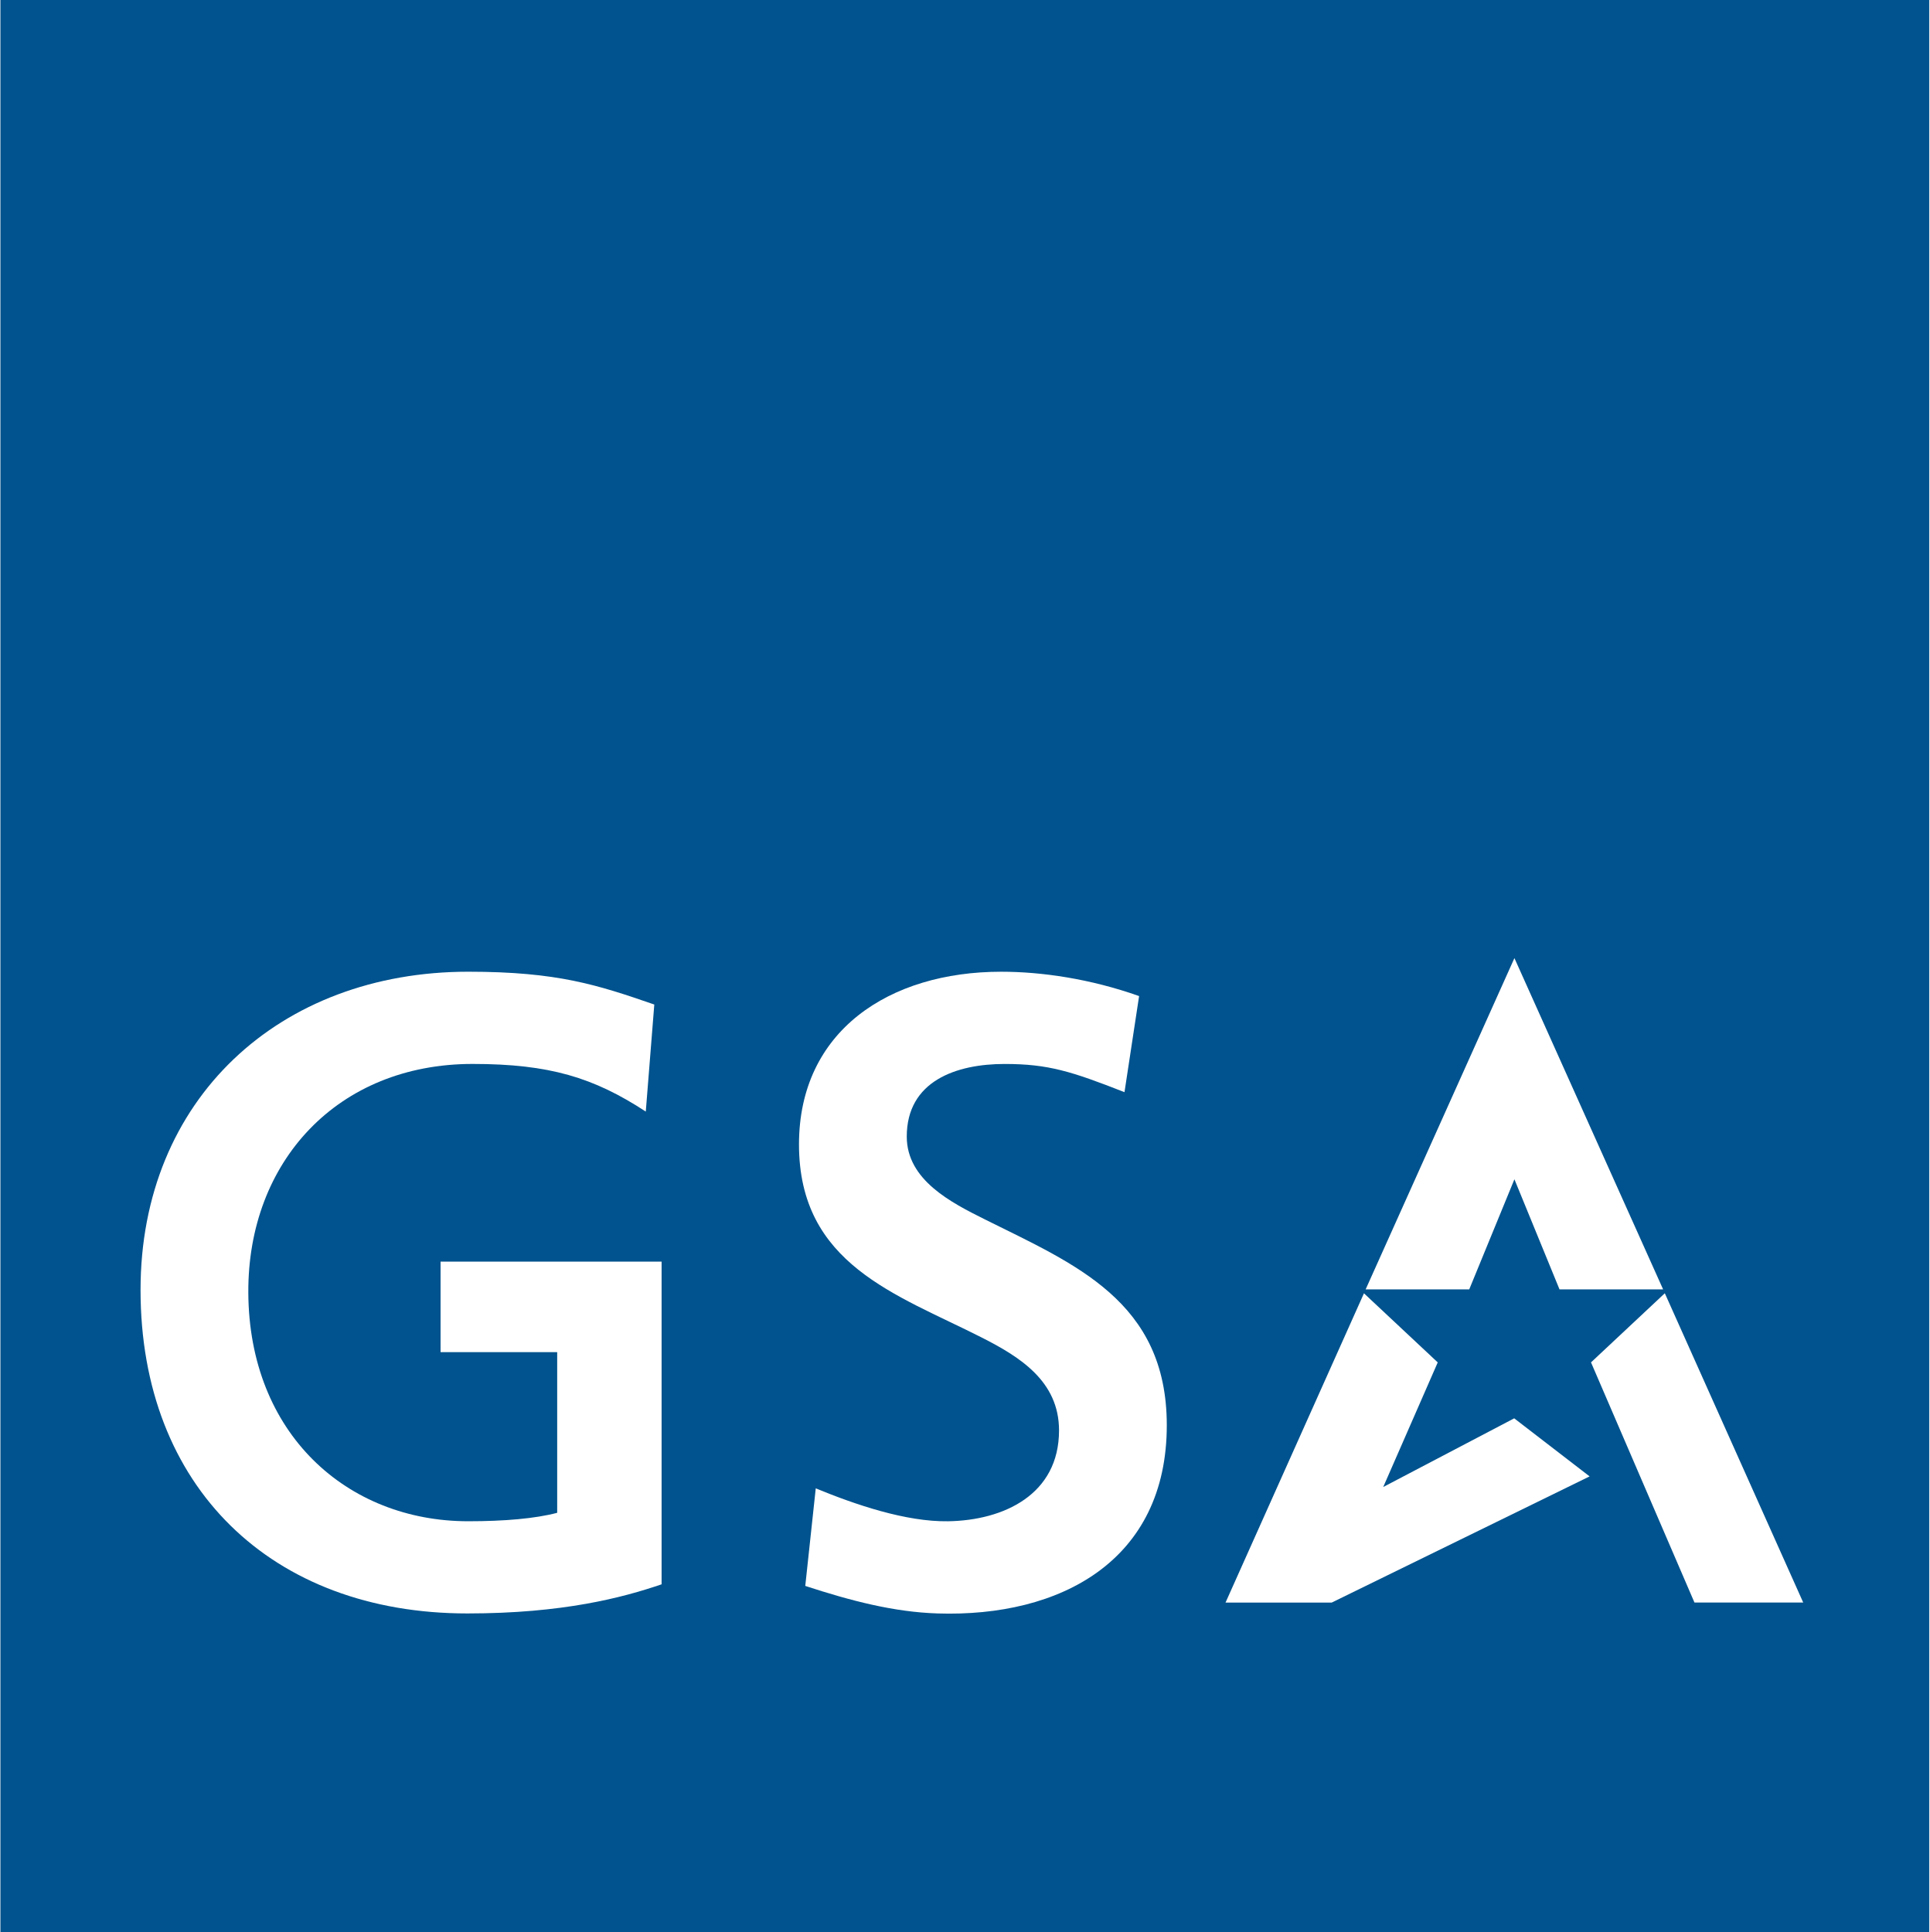
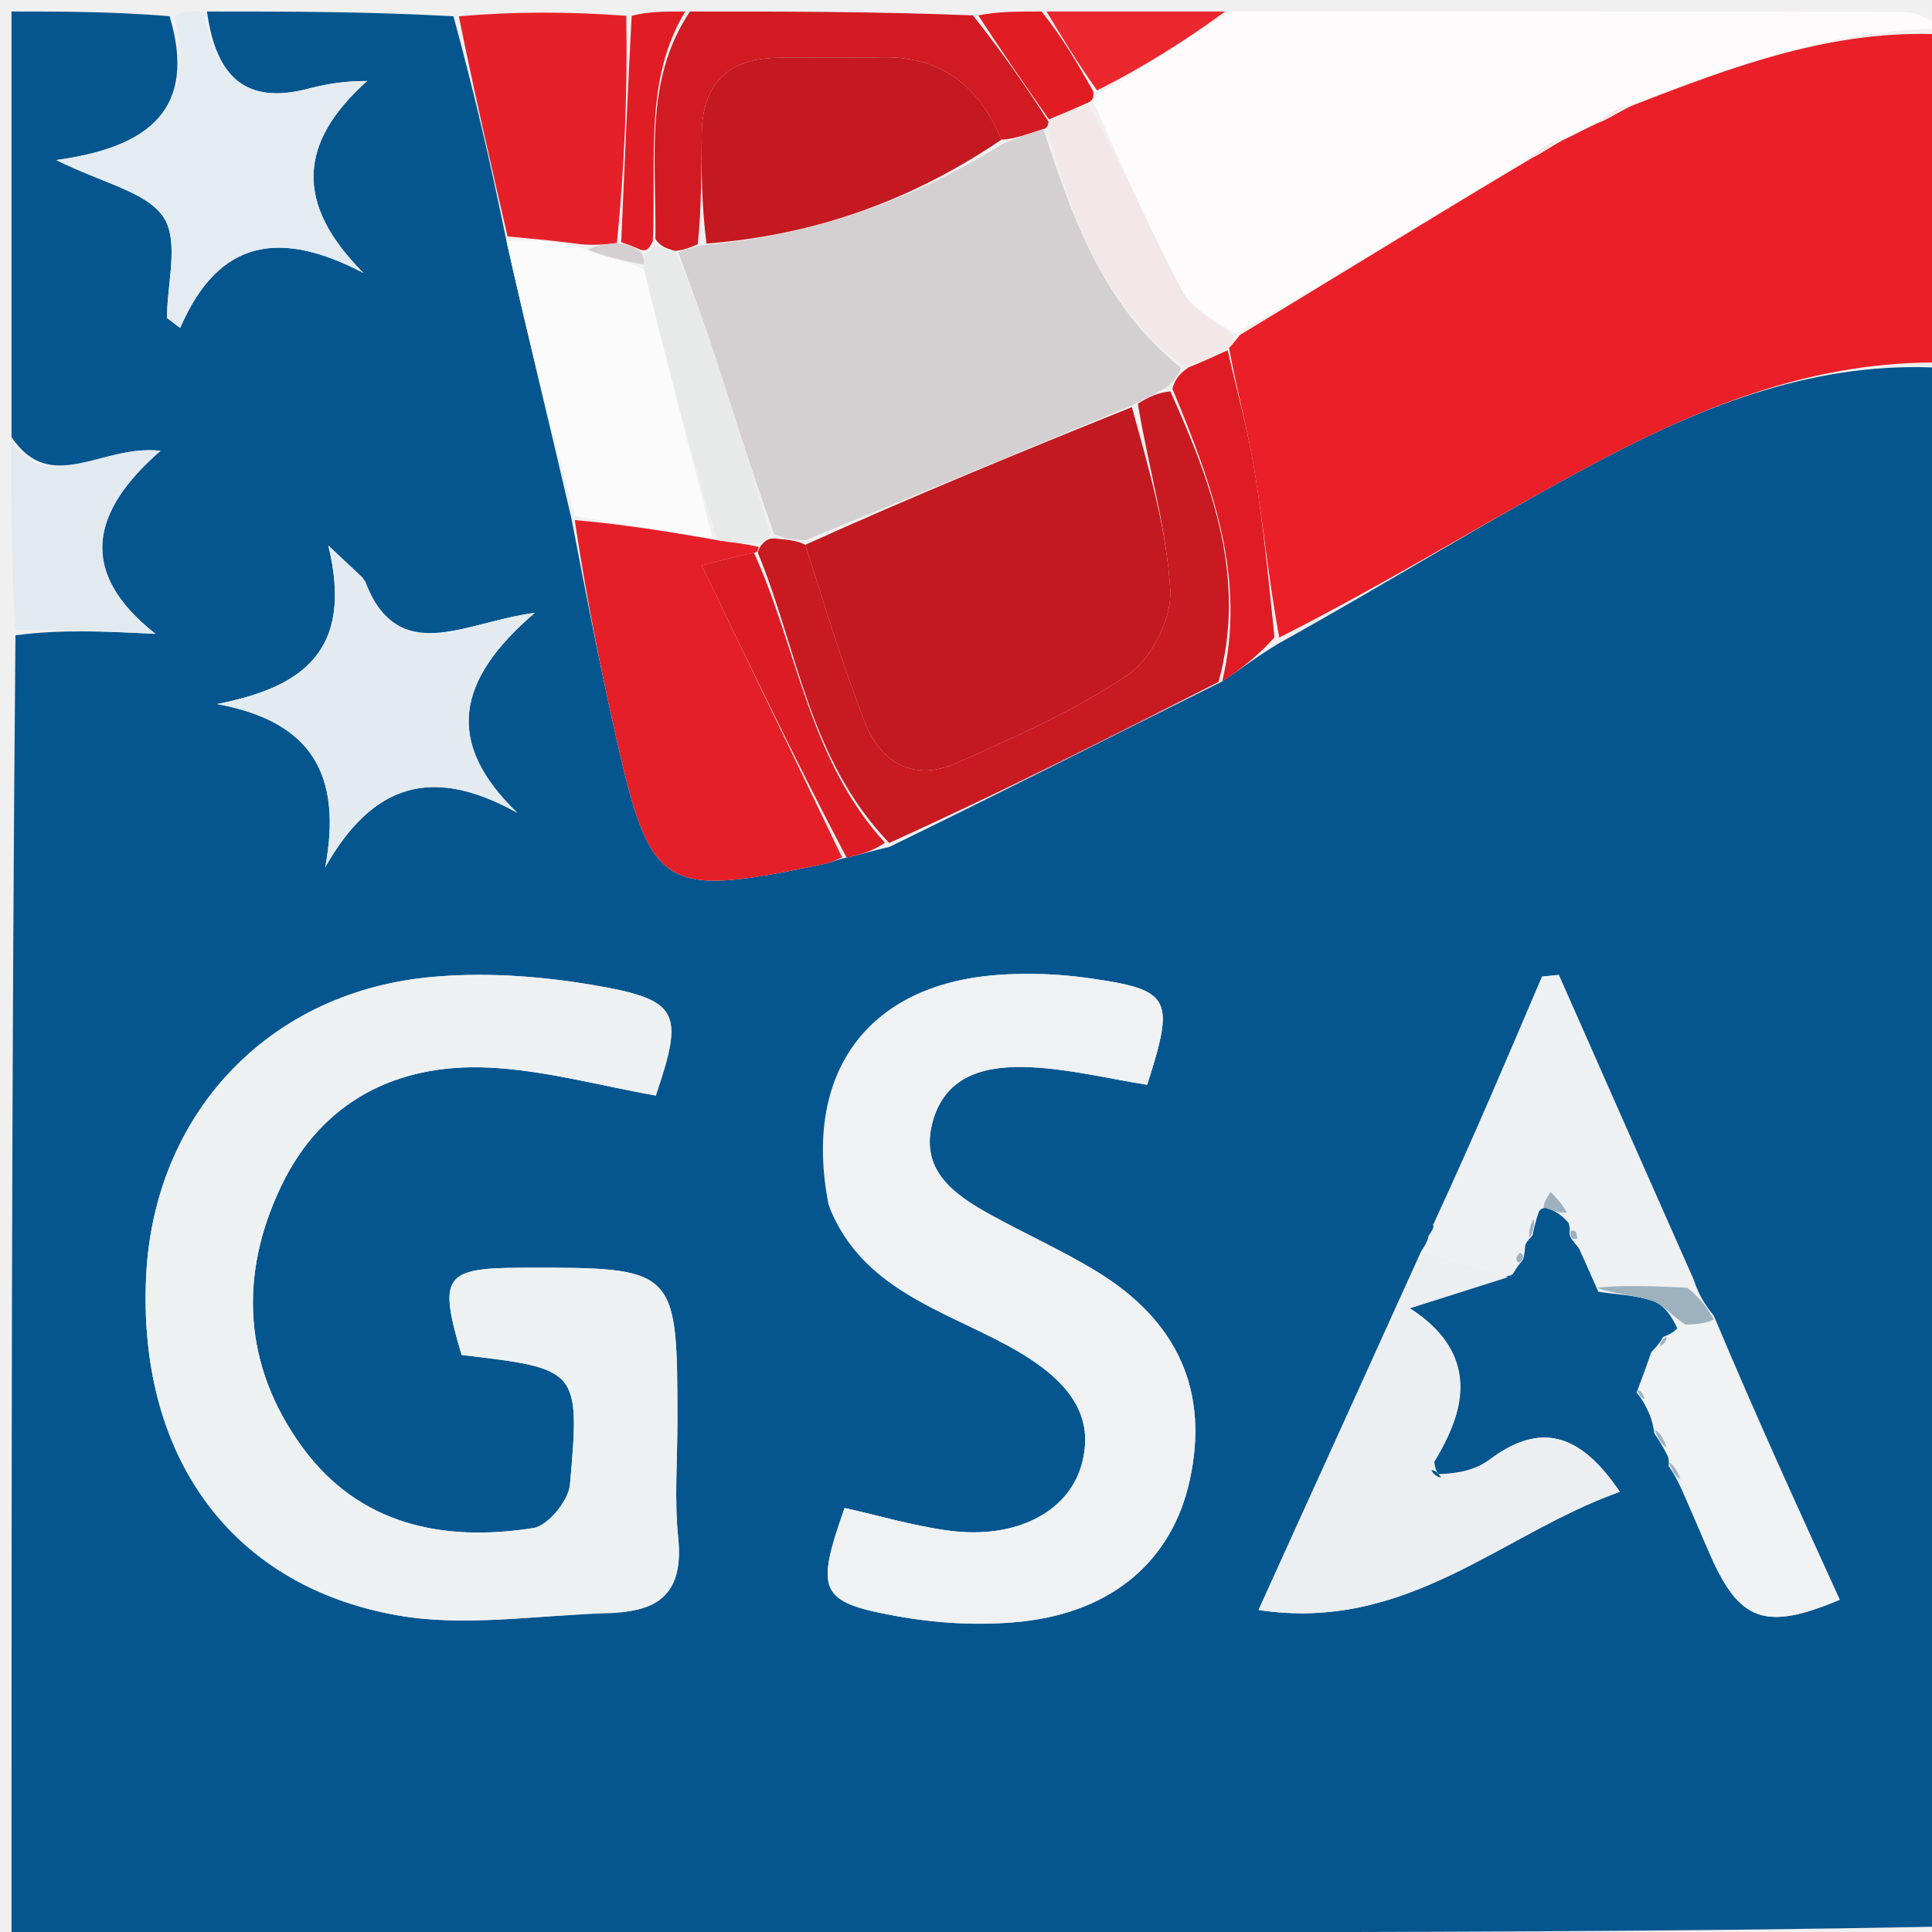
- <svg xmlns="http://www.w3.org/2000/svg" version="1.1" id="Layer_1" x="0px" y="0px" width="719px" height="720px" viewBox="0 0 129.996 130.238" enable-background="new 0 0 129.996 130.238" xml:space="preserve">
-   <rect fill="#00538E" width="129.996" height="130.238" />
-   <path fill="#FFFFFF" d="M78.611,96.076c0,9.138-7.175,12.953-15.451,12.688c-2.938-0.095-5.799-0.838-8.916-1.855l0.707-6.578  c2.638,1.086,6.057,2.263,8.92,2.219c3.74-0.058,7.477-1.794,7.477-6.124c0-3.335-2.67-4.976-5.252-6.283  c-5.709-2.896-12.275-4.907-12.275-12.998c0-7.65,6.084-11.64,13.625-11.64c2.741,0,6.014,0.477,9.299,1.641l-0.985,6.478  c-3.577-1.403-5.14-1.901-8.078-1.901c-3.253,0-6.597,1.143-6.597,4.896c0,2.933,3.01,4.456,5.248,5.573  C72.398,85.218,78.611,87.703,78.611,96.076" />
-   <path fill="#FFFFFF" d="M44.561,106.8c-2.632,0.901-6.662,1.964-13.092,1.964c-13.195,0-22.027-8.529-22.027-21.805  c0-12.882,9.375-21.455,22.086-21.455c6.036,0,8.727,0.896,12.541,2.212l-0.574,7.216c-3.51-2.294-6.498-3.211-11.674-3.211  c-9.09,0-15.158,6.578-15.115,15.412c0.043,9.506,6.648,15.416,14.822,15.416c2.437,0,4.508-0.178,5.996-0.569V91.15h-7.861v-6.103  h14.898V106.8" />
-   <polyline fill="#FFFFFF" points="102.041,64.587 112.063,86.918 105.08,86.918 102.041,79.497 98.996,86.918 92.014,86.918   102.041,64.587 " />
-   <polyline fill="#FFFFFF" points="112.178,87.179 121.507,108.029 114.176,108.029 107.203,91.839 112.178,87.179 " />
-   <polyline fill="#FFFFFF" points="91.9,87.183 96.873,91.841 93.199,100.24 102.027,95.611 107.109,99.525 89.727,108.031   82.57,108.031 91.9,87.183 " />
+ <svg xmlns="http://www.w3.org/2000/svg" version="1.1" id="Layer_1" x="0px" y="0px" width="100%" viewBox="0 0 168 168" enable-background="new 0 0 168 168" xml:space="preserve">
+   <path fill="#05568F" opacity="1" stroke="none" d=" M1,168   C1,130.646 1,93.292 1.344,55.243   C5.293,54.721 8.898,54.895 13.518,55.117   C6.652,49.697 7.964,44.423 13.958,39.2   C8.835,38.613 4.426,43.127 1,38   C1,25.776 1,13.552 1,1   C5.345,1 9.698,1 14.748,1.407   C17.165,9.472 12.949,12.835 4.889,13.915   C8.998,15.962 12.764,16.677 14.228,18.904   C15.595,20.985 14.52,24.672 14.52,27.652   C14.903,27.94 15.285,28.228 15.668,28.516   C19.031,20.722 24.406,19.973 31.605,23.734   C25.614,17.727 25.916,12.423 31.927,7.043   C29.715,7.041 28.18,7.359 26.662,7.747   C21.572,9.046 18.8,6.896 18,1   C25.021,1 32.042,1 39.431,1.417   C41.245,8.077 42.691,14.321 44.045,20.979   C45.885,29.194 47.815,36.994 49.7,45.132   C50.904,51.454 52.087,57.453 53.418,63.419   C56.575,77.575 57.478,78.125 71.847,75.086   C72.322,74.986 72.767,74.738 73.618,74.574   C75.002,74.266 75.994,73.944 77.353,73.638   C87.133,68.871 96.544,64.089 106.278,59.253   C107.992,58.111 109.385,57.023 111.19,55.951   C120.765,50.63 129.769,44.997 139.131,40.04   C148.401,35.132 158.144,31.326 169,32   C169,77.021 169,122.042 168.531,167.533   C145.131,168.003 122.2,167.978 99.269,168.048   C97.178,168.054 95.09,168.668 93,169   C90.629,169 88.259,169 85.097,168.775   C82.335,168.368 80.364,168.031 78.393,168.028   C52.595,167.991 26.798,168.001 1,168  M143.214,122.504   C143.453,123.008 143.691,123.512 143.859,124.648   C144.199,125.158 144.54,125.669 144.984,126.544   C144.984,126.544 145.177,126.871 145.094,127.471   C145.424,127.958 145.754,128.445 146.285,129.632   C147.084,131.465 147.884,133.298 148.681,135.131   C151.232,140.997 153.5,141.842 159.975,139.109   C156.32,131.086 152.668,123.068 149.036,114.428   C148.407,113.621 147.779,112.815 147.264,111.238   C143.358,102.417 139.451,93.595 135.544,84.774   C135.061,84.822 134.578,84.87 134.096,84.918   C131.067,92.016 128.038,99.113 124.735,106.253   C124.735,106.253 124.623,106.504 124.623,106.504   C124.623,106.504 124.792,106.722 124.234,107.43   C124.173,107.725 124.113,108.019 123.585,108.794   C118.949,119.022 114.312,129.25 109.438,140   C122.419,141.963 130.601,133.345 140.852,129.725   C137.39,124.584 133.926,123.635 129.544,126.914   C128.395,127.773 126.875,128.134 125.104,128.181   C124.954,128.008 124.805,127.834 124.689,126.949   C128.1,121.889 127.997,117.223 122.586,113.758   C125.893,112.714 128.513,111.888 131.541,110.806   C131.72,110.536 131.842,110.241 132.313,109.695   C132.539,109.414 132.555,109.122 132.627,108.314   C132.683,108.133 132.74,107.952 133.262,107.442   C133.369,106.908 133.476,106.374 133.796,105.418   C133.796,105.418 133.947,104.97 134.546,105.042   C135.102,105.274 135.658,105.506 136.364,106.298   C136.445,106.473 136.526,106.648 136.478,107.279   C136.532,107.641 136.738,107.855 137.305,108.565   C137.771,109.587 138.238,110.608 138.986,112.327   C140.575,112.57 142.233,112.615 143.729,113.129   C144.684,113.457 145.4,114.481 145.85,115.516   C145.612,115.742 145.377,115.971 144.621,116.254   C144.46,116.544 144.299,116.835 143.589,117.584   C143.223,118.629 142.856,119.673 142.311,121.097   C142.559,121.387 142.807,121.678 143.214,122.504  M53.645,140.187   C57.867,140.034 59.402,137.894 58.971,133.705   C58.632,130.409 58.903,127.051 58.903,123.72   C58.903,110.208 58.903,110.208 45.422,110.237   C38.593,110.252 38.103,110.956 40.138,117.822   C50.331,119.027 50.448,119.037 49.564,129.092   C49.442,130.487 47.649,132.676 46.375,132.876   C38.525,134.107 31.224,132.612 26.282,125.832   C21.145,118.784 20.725,110.884 24.467,103.106   C28.009,95.743 34.509,92.478 42.442,92.83   C47.305,93.046 52.117,94.405 57.028,95.264   C59.486,87.991 59.125,86.928 51.484,85.641   C46.779,84.848 41.835,84.508 37.105,84.999   C23.089,86.455 13.38,97.055 12.71,110.949   C11.962,126.456 19.924,137.826 34.475,140.449   C40.386,141.514 46.681,140.444 53.645,140.187  M72.17,105.088   C75.008,112.034 81.805,113.862 87.586,116.986   C93.208,120.024 95.236,123.252 94.03,127.435   C92.856,131.506 88.302,133.872 82.512,133.1   C79.438,132.69 76.429,131.792 73.443,131.126   C70.891,138.389 71.212,139.312 77.954,140.529   C81.509,141.17 85.272,141.39 88.855,141.003   C96.847,140.14 101.942,135.601 103.45,128.741   C105.143,121.038 102.481,114.895 95.335,110.543   C92.354,108.728 89.143,107.293 86.084,105.601   C82.893,103.835 79.896,101.702 81.131,97.432   C82.331,93.282 86.032,92.642 89.606,92.803   C93.017,92.956 96.398,93.797 99.753,94.33   C102.184,86.756 101.852,86.067 94.617,85.048   C91.998,84.679 89.286,84.582 86.649,84.786   C75.462,85.651 69.798,93.255 72.17,105.088  M31.554,50.246   C30.998,49.727 30.442,49.207 28.551,47.441   C30.787,56.659 26.258,59.769 18.871,61.222   C27.177,62.734 29.763,67.455 28.281,75.412   C32.399,68.156 37.566,66.538 44.982,70.681   C38.709,64.626 39.584,59.211 46.51,53.288   C40.008,54.172 34.627,58.095 31.554,50.246  z" />
+   <path fill="#EA1F27" opacity="1" stroke="none" d=" M169,31.531   C158.144,31.326 148.401,35.132 139.131,40.04   C129.769,44.997 120.765,50.63 111.237,55.436   C110.292,50.242 109.845,45.558 109.089,40.925   C108.514,37.402 107.545,33.943 106.87,30.238   C107.287,29.833 107.463,29.564 107.834,29.12   C116.425,23.918 124.696,18.81 133.28,13.699   C134.25,13.209 134.907,12.724 135.883,12.198   C137.118,11.622 138.034,11.084 139.257,10.566   C140.218,10.132 140.872,9.679 141.882,9.201   C150.834,5.711 159.487,2.494 169,3   C169,12.354 169,21.708 169,31.531  z" />
+   <path fill="#FEFBFC" opacity="1" stroke="none" d=" M132.967,13.702   C124.696,18.81 116.425,23.918 107.444,29.036   C105.368,27.773 103.536,26.742 102.72,25.18   C99.96,19.902 97.561,14.436 95.066,8.849   C95.108,8.656 95.131,8.261 95.483,8.212   C99.557,5.775 103.278,3.388 107,1   C126.5,1 146,0.983 165.5,1.043   C166.668,1.046 167.833,1.667 169,2.5   C159.487,2.494 150.834,5.711 141.565,9.175   C140.245,9.631 139.598,10.089 138.951,10.547   C138.034,11.084 137.118,11.622 135.553,12.176   C134.258,12.696 133.612,13.199 132.967,13.702  z" />
+   <path fill="#E4EBF1" opacity="1" stroke="none" d=" M17.625,1   C18.8,6.896 21.572,9.046 26.662,7.747   C28.18,7.359 29.715,7.041 31.927,7.043   C25.916,12.423 25.614,17.727 31.605,23.734   C24.406,19.973 19.031,20.722 15.668,28.516   C15.285,28.228 14.903,27.94 14.52,27.652   C14.52,24.672 15.595,20.985 14.228,18.904   C12.764,16.677 8.998,15.962 4.889,13.915   C12.949,12.835 17.165,9.472 15.222,1.407   C15.75,1 16.5,1 17.625,1  z" />
+   <path fill="#E62029" opacity="1" stroke="none" d=" M44.136,20.564   C42.691,14.321 41.245,8.077 39.9,1.417   C44.689,1 49.379,1 54.46,1.372   C54.574,8.184 54.295,14.624 53.642,21.137   C52.518,21.269 51.769,21.328 50.604,21.248   C48.17,20.928 46.153,20.746 44.136,20.564  z" />
+   <path fill="#D11A22" opacity="1" stroke="none" d=" M60,1   C68.021,1 76.042,1 84.604,1.338   C87.168,4.577 89.189,7.478 91.187,10.588   C91.164,10.795 91.065,11.201 90.719,11.224   C89.306,11.67 88.238,12.094 87.084,12.143   C84.987,7.169 81.554,4.83 76.453,4.986   C73.46,5.077 70.461,4.958 67.466,5.029   C63.216,5.13 61.074,7.4 61.02,11.62   C60.98,14.782 61.013,17.944 60.674,21.246   C59.886,21.569 59.438,21.753 58.658,21.82   C57.881,21.564 57.436,21.425 56.993,20.801   C57.086,13.737 55.986,6.97 60,1  z" />
+   <path fill="#E2E9EF" opacity="1" stroke="none" d=" M1,38.468   C4.426,43.127 8.835,38.613 13.958,39.2   C7.964,44.423 6.652,49.697 13.518,55.117   C8.898,54.895 5.293,54.721 1.344,54.774   C1,49.645 1,44.29 1,38.468  z" />
+   <path fill="#145F90" opacity="1" stroke="none" d=" M1,168.5   C26.798,168.001 52.595,167.991 78.393,168.028   C80.364,168.031 82.335,168.368 84.653,168.775   C57,169 29,169 1,168.5  z" />
+   <path fill="#145F90" opacity="1" stroke="none" d=" M93.469,169   C95.09,168.668 97.178,168.054 99.269,168.048   C122.2,167.978 145.131,168.003 168.531,168.001   C167.676,168.333 166.353,168.954 165.028,168.957   C141.332,169.016 117.634,169 93.469,169  z" />
+   <path fill="#E01D25" opacity="1" stroke="none" d=" M59.583,1   C55.986,6.97 57.086,13.737 56.768,20.977   C56.376,21.731 56.211,21.826 55.729,21.73   C54.947,21.381 54.481,21.223 54.016,21.064   C54.295,14.624 54.574,8.184 54.926,1.372   C56.389,1 57.778,1 59.583,1  z" />
+   <path fill="#EB272E" opacity="1" stroke="none" d=" M106.533,1   C103.278,3.388 99.557,5.775 95.392,7.862   C93.633,5.374 92.316,3.187 91,1   C96.022,1 101.044,1 106.533,1  z" />
+   <path fill="#E11C23" opacity="1" stroke="none" d=" M90.572,1   C92.316,3.187 93.633,5.374 95.04,7.911   C95.131,8.261 95.108,8.656 94.724,8.869   C93.297,9.515 92.254,9.948 91.211,10.38   C89.189,7.478 87.168,4.577 85.073,1.338   C86.714,1 88.429,1 90.572,1  z" />
+   <path fill="#EEF1F2" opacity="1" stroke="none" d=" M53.223,140.266   C46.681,140.444 40.386,141.514 34.475,140.449   C19.924,137.826 11.962,126.456 12.71,110.949   C13.38,97.055 23.089,86.455 37.105,84.999   C41.835,84.508 46.779,84.848 51.484,85.641   C59.125,86.928 59.486,87.991 57.028,95.264   C52.117,94.405 47.305,93.046 42.442,92.83   C34.509,92.478 28.009,95.743 24.467,103.106   C20.725,110.884 21.145,118.784 26.282,125.832   C31.224,132.612 38.525,134.107 46.375,132.876   C47.649,132.676 49.442,130.487 49.564,129.092   C50.448,119.037 50.331,119.027 40.138,117.822   C38.103,110.956 38.593,110.252 45.422,110.237   C58.903,110.208 58.903,110.208 58.903,123.72   C58.903,127.051 58.632,130.409 58.971,133.705   C59.402,137.894 57.867,140.034 53.223,140.266  z" />
+   <path fill="#EFF1F3" opacity="1" stroke="none" d=" M72.042,104.719   C69.798,93.255 75.462,85.651 86.649,84.786   C89.286,84.582 91.998,84.679 94.617,85.048   C101.852,86.067 102.184,86.756 99.753,94.33   C96.398,93.797 93.017,92.956 89.606,92.803   C86.032,92.642 82.331,93.282 81.131,97.432   C79.896,101.702 82.893,103.835 86.084,105.601   C89.143,107.293 92.354,108.728 95.335,110.543   C102.481,114.895 105.143,121.038 103.45,128.741   C101.942,135.601 96.847,140.14 88.855,141.003   C85.272,141.39 81.509,141.17 77.954,140.529   C71.212,139.312 70.891,138.389 73.443,131.126   C76.429,131.792 79.438,132.69 82.512,133.1   C88.302,133.872 92.856,131.506 94.03,127.435   C95.236,123.252 93.208,120.024 87.586,116.986   C81.805,113.862 75.008,112.034 72.042,104.719  z" />
+   <path fill="#ECEFF1" opacity="1" stroke="none" d=" M131.133,111.061   C128.513,111.888 125.893,112.714 122.586,113.758   C127.997,117.223 128.1,121.889 124.481,127.497   C124.69,128.271 125.108,128.497 125.525,128.724   C126.875,128.134 128.395,127.773 129.544,126.914   C133.926,123.635 137.39,124.584 140.852,129.725   C130.601,133.345 122.419,141.963 109.438,140   C114.312,129.25 118.949,119.022 123.874,108.913   C126.487,109.709 128.81,110.385 131.133,111.061  z" />
+   <path fill="#E51F28" opacity="1" stroke="none" d=" M73.226,74.559   C72.767,74.738 72.322,74.986 71.847,75.086   C57.478,78.125 56.575,77.575 53.418,63.419   C52.087,57.453 50.904,51.454 49.979,45.227   C54.191,45.598 58.078,46.212 62.351,46.967   C63.819,47.202 64.901,47.296 65.969,47.557   C65.955,47.725 65.895,48.057 65.561,48.067   C63.978,48.399 62.727,48.722 61.02,49.163   C65.187,57.833 69.206,66.196 73.226,74.559  z" />
+   <path fill="#C91A22" opacity="1" stroke="none" d=" M65.895,48.057   C65.895,48.057 65.955,47.725 66.211,47.385   C66.634,46.938 66.8,46.832 67.338,46.821   C68.473,46.943 69.238,46.967 70.026,47.374   C71.744,52.763 73.279,57.832 75.185,62.757   C76.578,66.354 79.473,68.005 83.178,66.35   C88.301,64.063 93.519,61.772 98.124,58.64   C100.144,57.267 101.904,53.747 101.763,51.319   C101.45,45.948 99.859,40.652 98.944,35.103   C99.897,34.509 100.695,34.136 101.772,34.034   C105.494,42.305 108.408,50.386 105.955,59.306   C96.544,64.089 87.133,68.871 77.318,73.3   C70.288,65.958 69.371,56.441 65.895,48.057  z" />
+   <path fill="#EEF1F3" opacity="1" stroke="none" d=" M131.337,110.934   C128.81,110.385 126.487,109.709 124.108,108.673   C124.113,108.019 124.173,107.725 124.555,106.995   C124.876,106.56 125.009,106.211 125.009,106.211   C128.038,99.113 131.067,92.016 134.096,84.918   C134.578,84.87 135.061,84.822 135.544,84.774   C139.451,93.595 143.358,102.417 146.771,111.589   C143.753,111.836 141.229,111.733 138.705,111.63   C138.238,110.608 137.771,109.587 137.249,108.018   C137.144,107.123 136.948,106.908 136.608,106.824   C136.526,106.648 136.445,106.473 136.324,105.716   C135.803,104.638 135.321,104.143 134.839,103.647   C134.542,104.088 134.244,104.529 133.947,104.97   C133.947,104.97 133.796,105.418 133.45,105.787   C133.001,106.694 132.899,107.232 132.797,107.77   C132.74,107.952 132.683,108.133 132.301,108.686   C131.772,109.332 131.749,109.62 131.906,109.923   C131.842,110.241 131.72,110.536 131.337,110.934  z" />
+   <path fill="#E3EBF1" opacity="1" stroke="none" d=" M31.754,50.535   C34.627,58.095 40.008,54.172 46.51,53.288   C39.584,59.211 38.709,64.626 44.982,70.681   C37.566,66.538 32.399,68.156 28.281,75.412   C29.763,67.455 27.177,62.734 18.871,61.222   C26.258,59.769 30.787,56.659 28.551,47.441   C30.442,49.207 30.998,49.727 31.754,50.535  z" />
+   <path fill="#FBFBFB" opacity="1" stroke="none" d=" M61.966,46.826   C58.078,46.212 54.191,45.598 50.024,44.889   C47.815,36.994 45.885,29.194 44.045,20.979   C46.153,20.746 48.17,20.928 50.691,21.591   C52.794,22.384 54.393,22.696 56,23.425   C57.993,31.503 59.98,39.164 61.966,46.826  z" />
+   <path fill="#F0F2F4" opacity="1" stroke="none" d=" M145.177,126.871   C145.177,126.871 144.984,126.544 144.98,126.041   C144.628,125.03 144.279,124.523 143.93,124.016   C143.691,123.512 143.453,123.008 143.087,121.88   C142.803,121.077 142.646,120.897 142.49,120.717   C142.856,119.673 143.223,118.629 144.112,117.308   C144.805,116.755 144.974,116.479 145.143,116.203   C145.377,115.971 145.612,115.742 146.388,115.346   C147.622,115.134 148.319,115.092 149.016,115.05   C152.668,123.068 156.32,131.086 159.975,139.109   C153.5,141.842 151.232,140.997 148.681,135.131   C147.884,133.298 147.084,131.465 146.224,128.977   C145.834,127.839 145.506,127.355 145.177,126.871  z" />
+   <path fill="#DF1C24" opacity="1" stroke="none" d=" M106.278,59.253   C108.408,50.386 105.494,42.305 101.944,33.795   C102.231,32.866 102.626,32.447 103.351,31.95   C104.705,31.399 105.728,30.927 106.751,30.455   C107.545,33.943 108.514,37.402 109.089,40.925   C109.845,45.558 110.292,50.242 110.824,55.419   C109.385,57.023 107.992,58.111 106.278,59.253  z" />
+   <path fill="#DB1C24" opacity="1" stroke="none" d=" M65.561,48.067   C69.371,56.441 70.288,65.958 76.95,73.284   C75.994,73.944 75.002,74.266 73.618,74.574   C69.206,66.196 65.187,57.833 61.02,49.163   C62.727,48.722 63.978,48.399 65.561,48.067  z" />
+   <path fill="#9EB1BE" opacity="1" stroke="none" d=" M149.026,114.739   C148.319,115.092 147.622,115.134 146.574,115.185   C145.4,114.481 144.684,113.457 143.729,113.129   C142.233,112.615 140.575,112.57 138.845,111.978   C141.229,111.733 143.753,111.836 146.714,111.974   C147.779,112.815 148.407,113.621 149.026,114.739  z" />
+   <path fill="#9EB1BE" opacity="1" stroke="none" d=" M134.246,105.006   C134.244,104.529 134.542,104.088 134.839,103.647   C135.321,104.143 135.803,104.638 136.249,105.436   C135.658,105.506 135.102,105.274 134.246,105.006  z" />
+   <path fill="#9EB1BE" opacity="1" stroke="none" d=" M133.029,107.606   C132.899,107.232 133.001,106.694 133.343,105.998   C133.476,106.374 133.369,106.908 133.029,107.606  z" />
+   <path fill="#9EB1BE" opacity="1" stroke="none" d=" M143.894,124.332   C144.279,124.523 144.628,125.03 144.929,125.858   C144.54,125.669 144.199,125.158 143.894,124.332  z" />
+   <path fill="#9EB1BE" opacity="1" stroke="none" d=" M145.135,127.171   C145.506,127.355 145.834,127.839 146.123,128.628   C145.754,128.445 145.424,127.958 145.135,127.171  z" />
+   <path fill="#9EB1BE" opacity="1" stroke="none" d=" M132.11,109.809   C131.749,109.62 131.772,109.332 132.169,108.938   C132.555,109.122 132.539,109.414 132.11,109.809  z" />
+   <path fill="#9EB1BE" opacity="1" stroke="none" d=" M136.543,107.052   C136.948,106.908 137.144,107.123 137.145,107.696   C136.738,107.855 136.532,107.641 136.543,107.052  z" />
+   <path fill="#9EB1BE" opacity="1" stroke="none" d=" M144.882,116.228   C144.974,116.479 144.805,116.755 144.387,117.079   C144.299,116.835 144.46,116.544 144.882,116.228  z" />
+   <path fill="#9EB1BE" opacity="1" stroke="none" d=" M142.401,120.907   C142.646,120.897 142.803,121.077 143.007,121.613   C142.807,121.678 142.559,121.387 142.401,120.907  z" />
+   <path fill="#ECEFF1" opacity="1" stroke="none" d=" M124.872,106.232   C125.009,106.211 124.876,106.56 124.834,106.641   C124.792,106.722 124.623,106.504 124.623,106.504   C124.623,106.504 124.735,106.253 124.872,106.232  z" />
+   <path fill="#F3E7E7" opacity="1" stroke="none" d=" M106.87,30.238   C105.728,30.927 104.705,31.399 102.997,31.891   C95.862,26.473 93.262,18.947 91.065,11.201   C91.065,11.201 91.164,10.795 91.187,10.588   C92.254,9.948 93.297,9.515 94.682,9.063   C97.561,14.436 99.96,19.902 102.72,25.18   C103.536,26.742 105.368,27.773 107.124,29.131   C107.463,29.564 107.287,29.833 106.87,30.238  z" />
+   <path fill="#F3E7E7" opacity="1" stroke="none" d=" M139.257,10.566   C139.598,10.089 140.245,9.631 141.209,9.199   C140.872,9.679 140.218,10.132 139.257,10.566  z" />
+   <path fill="#F3E7E7" opacity="1" stroke="none" d=" M133.28,13.699   C133.612,13.199 134.258,12.696 135.234,12.216   C134.907,12.724 134.25,13.209 133.28,13.699  z" />
+   <path fill="#D4CFD1" opacity="1" stroke="none" d=" M55.992,23.008   C54.393,22.696 52.794,22.384 51.107,21.73   C51.769,21.328 52.518,21.269 53.642,21.137   C54.481,21.223 54.947,21.381 55.746,21.912   C56.049,22.525 56.019,22.767 55.992,23.008  z" />
+   <path fill="#D4CFD1" opacity="1" stroke="none" d=" M90.719,11.224   C93.262,18.947 95.862,26.473 102.666,31.968   C102.626,32.447 102.231,32.866 101.665,33.524   C100.695,34.136 99.897,34.509 98.58,35.181   C88.708,39.317 79.355,43.154 70.002,46.992   C69.238,46.967 68.473,46.943 67.321,46.447   C65.309,40.833 63.72,35.679 62.045,30.553   C61.099,27.657 60.013,24.807 58.991,21.936   C59.438,21.753 59.886,21.569 61.095,21.319   C71.016,20.432 79.396,17.354 87.17,12.517   C88.238,12.094 89.306,11.67 90.719,11.224  z" />
+   <path fill="#C41920" opacity="1" stroke="none" d=" M87.084,12.143   C79.396,17.354 71.016,20.432 61.435,21.179   C61.013,17.944 60.98,14.782 61.02,11.62   C61.074,7.4 63.216,5.13 67.466,5.029   C70.461,4.958 73.46,5.077 76.453,4.986   C81.554,4.83 84.987,7.169 87.084,12.143  z" />
+   <path fill="#E8E9E9" opacity="1" stroke="none" d=" M58.658,21.82   C60.013,24.807 61.099,27.657 62.045,30.553   C63.72,35.679 65.309,40.833 66.95,46.35   C66.8,46.832 66.634,46.938 66.225,47.217   C64.901,47.296 63.819,47.202 62.351,46.967   C59.98,39.164 57.993,31.503 56,23.425   C56.019,22.767 56.049,22.525 56.063,22.102   C56.211,21.826 56.376,21.731 56.766,21.461   C57.436,21.425 57.881,21.564 58.658,21.82  z" />
+   <path fill="#05568F" opacity="1" stroke="none" d=" M125.314,128.452   C125.108,128.497 124.69,128.271 124.464,127.853   C124.805,127.834 124.954,128.008 125.314,128.452  z" />
+   <path fill="#C31920" opacity="1" stroke="none" d=" M70.026,47.374   C79.355,43.154 88.708,39.317 98.425,35.402   C99.859,40.652 101.45,45.948 101.763,51.319   C101.904,53.747 100.144,57.267 98.124,58.64   C93.519,61.772 88.301,64.063 83.178,66.35   C79.473,68.005 76.578,66.354 75.185,62.757   C73.279,57.832 71.744,52.763 70.026,47.374  z" />
</svg>
